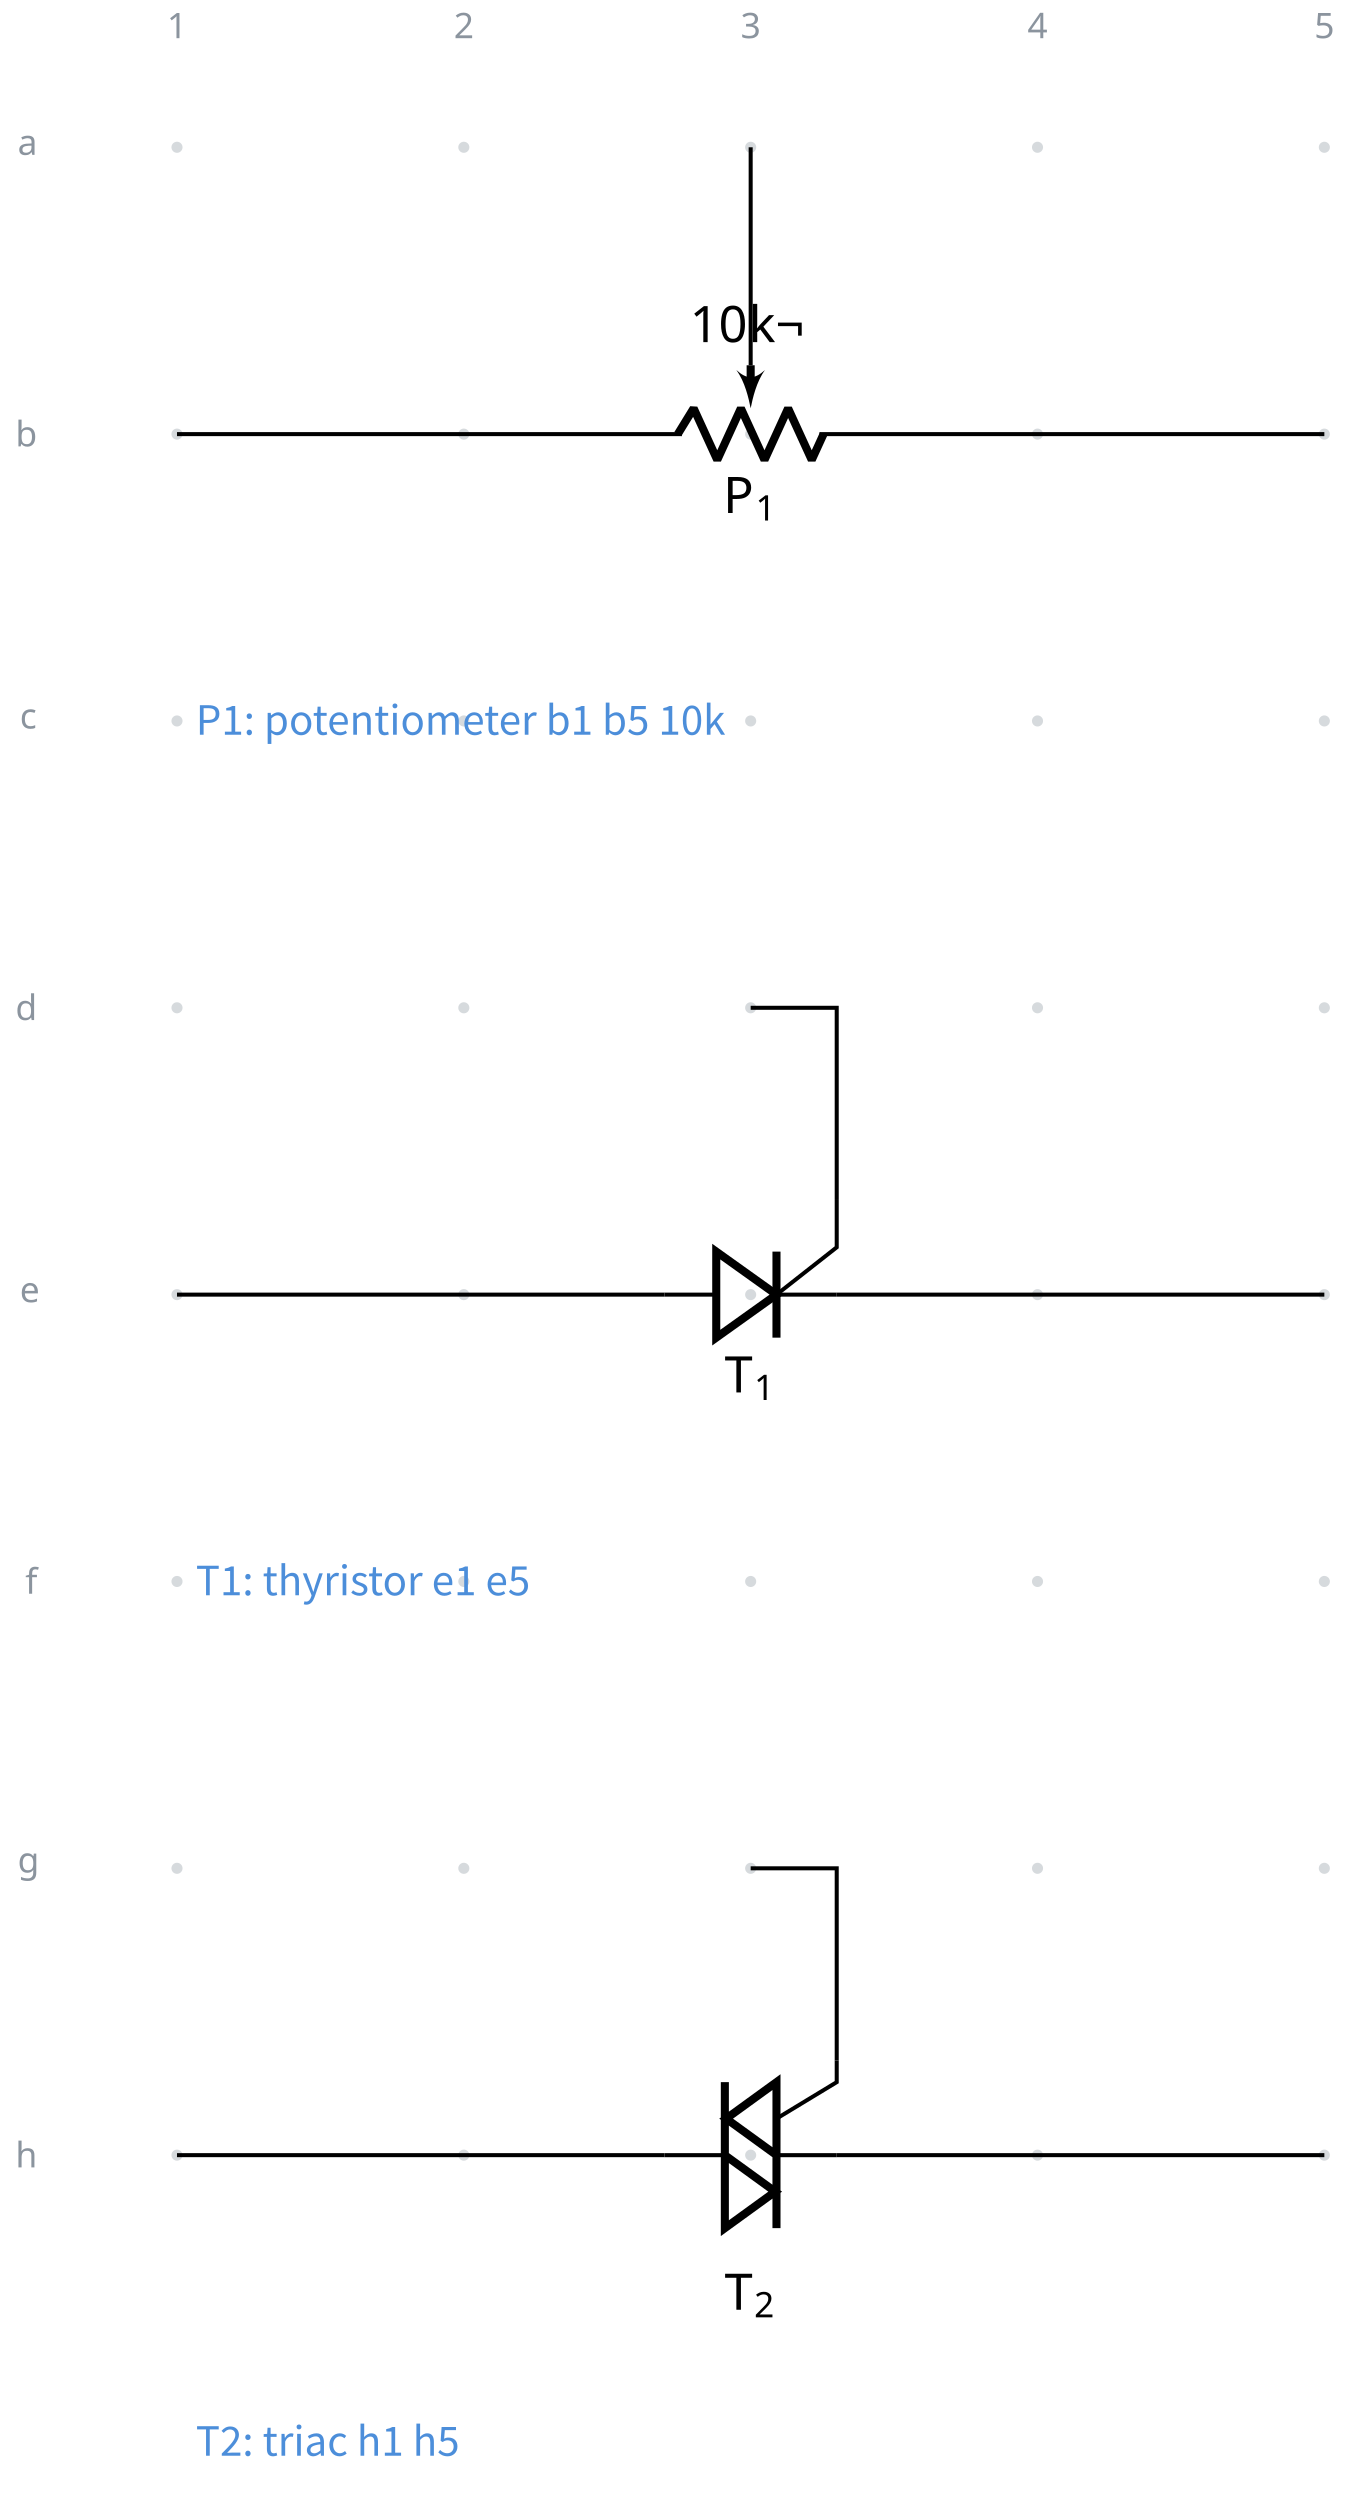
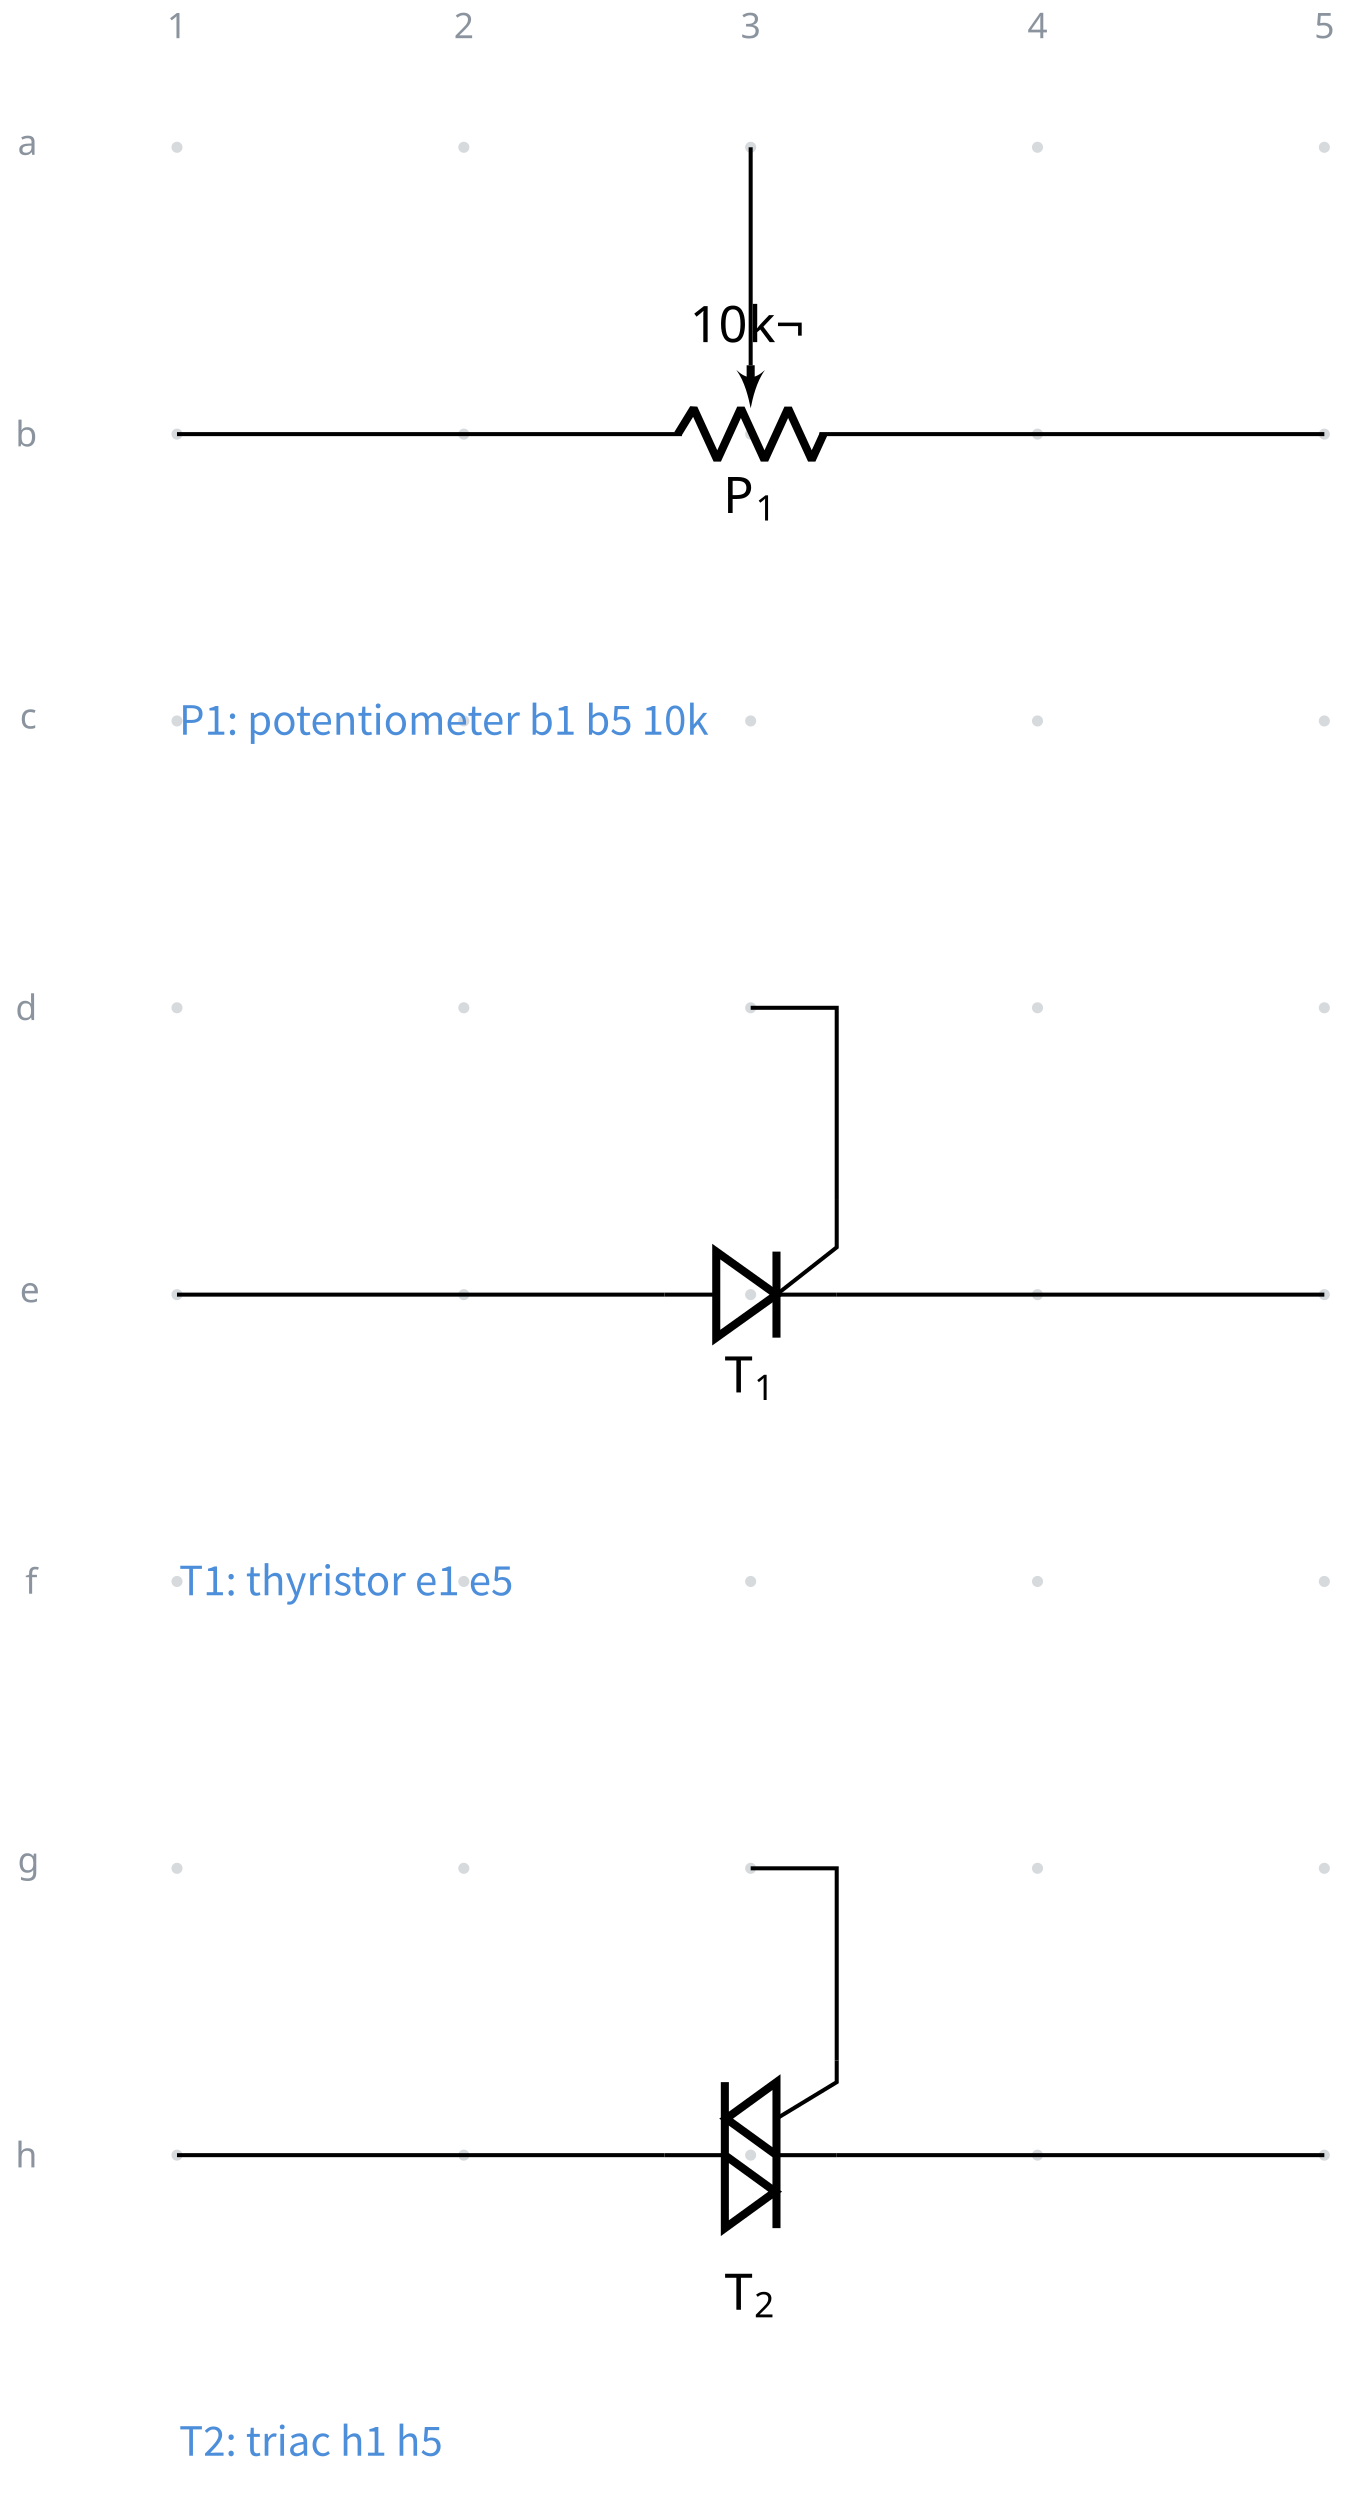
<svg xmlns="http://www.w3.org/2000/svg" fill="currentColor" width="357.774" height="661.295" viewBox="-72 -72 268.331 495.972">
  <g stroke="currentColor" stroke-miterlimit="10" stroke-width=".8">
    <path fill="#8b949e" fill-opacity=".35" stroke="none" stroke-opacity=".35" d="M-35.787-42.781a1.1 1.1 0 1 0-2.2 0 1.1 1.1 0 0 0 2.2 0M-35.787 14.124a1.1 1.1 0 1 0-2.2 0 1.1 1.1 0 0 0 2.2 0M-35.787 71.03a1.1 1.1 0 1 0-2.2 0 1.1 1.1 0 0 0 2.2 0M-35.787 127.935a1.1 1.1 0 1 0-2.2 0 1.1 1.1 0 0 0 2.2 0M-35.787 184.84a1.1 1.1 0 1 0-2.2 0 1.1 1.1 0 0 0 2.2 0M-35.787 241.746a1.1 1.1 0 1 0-2.2 0 1.1 1.1 0 0 0 2.2 0M-35.787 298.652a1.1 1.1 0 1 0-2.2 0 1.1 1.1 0 0 0 2.2 0M-35.787 355.557a1.1 1.1 0 1 0-2.2 0 1.1 1.1 0 0 0 2.2 0M21.118-42.781a1.1 1.1 0 1 0-2.2 0 1.1 1.1 0 0 0 2.2 0M21.118 14.124a1.1 1.1 0 1 0-2.2 0 1.1 1.1 0 0 0 2.2 0M21.118 71.03a1.1 1.1 0 1 0-2.2 0 1.1 1.1 0 0 0 2.2 0M21.118 127.935a1.1 1.1 0 1 0-2.2 0 1.1 1.1 0 0 0 2.2 0M21.118 184.84a1.1 1.1 0 1 0-2.2 0 1.1 1.1 0 0 0 2.2 0M21.118 241.746a1.1 1.1 0 1 0-2.2 0 1.1 1.1 0 0 0 2.2 0M21.118 298.652a1.1 1.1 0 1 0-2.2 0 1.1 1.1 0 0 0 2.2 0M21.118 355.557a1.1 1.1 0 1 0-2.2 0 1.1 1.1 0 0 0 2.2 0M78.024-42.781a1.1 1.1 0 1 0-2.2 0 1.1 1.1 0 0 0 2.2 0M78.024 14.124a1.1 1.1 0 1 0-2.2 0 1.1 1.1 0 0 0 2.2 0M78.024 71.03a1.1 1.1 0 1 0-2.2 0 1.1 1.1 0 0 0 2.2 0M78.024 127.935a1.1 1.1 0 1 0-2.2 0 1.1 1.1 0 0 0 2.2 0M78.024 184.84a1.1 1.1 0 1 0-2.2 0 1.1 1.1 0 0 0 2.2 0M78.024 241.746a1.1 1.1 0 1 0-2.2 0 1.1 1.1 0 0 0 2.2 0M78.024 298.652a1.1 1.1 0 1 0-2.2 0 1.1 1.1 0 0 0 2.2 0M78.024 355.557a1.1 1.1 0 1 0-2.2 0 1.1 1.1 0 0 0 2.2 0M134.93-42.781a1.1 1.1 0 1 0-2.2 0 1.1 1.1 0 0 0 2.2 0M134.93 14.124a1.1 1.1 0 1 0-2.2 0 1.1 1.1 0 0 0 2.2 0M134.93 71.03a1.1 1.1 0 1 0-2.2 0 1.1 1.1 0 0 0 2.2 0M134.93 127.935a1.1 1.1 0 1 0-2.2 0 1.1 1.1 0 0 0 2.2 0M134.93 184.84a1.1 1.1 0 1 0-2.2 0 1.1 1.1 0 0 0 2.2 0M134.93 241.746a1.1 1.1 0 1 0-2.2 0 1.1 1.1 0 0 0 2.2 0M134.93 298.652a1.1 1.1 0 1 0-2.2 0 1.1 1.1 0 0 0 2.2 0M134.93 355.557a1.1 1.1 0 1 0-2.2 0 1.1 1.1 0 0 0 2.2 0M191.835-42.781a1.1 1.1 0 1 0-2.2 0 1.1 1.1 0 0 0 2.2 0M191.835 14.124a1.1 1.1 0 1 0-2.2 0 1.1 1.1 0 0 0 2.2 0M191.835 71.03a1.1 1.1 0 1 0-2.2 0 1.1 1.1 0 0 0 2.2 0M191.835 127.935a1.1 1.1 0 1 0-2.2 0 1.1 1.1 0 0 0 2.2 0M191.835 184.84a1.1 1.1 0 1 0-2.2 0 1.1 1.1 0 0 0 2.2 0M191.835 241.746a1.1 1.1 0 1 0-2.2 0 1.1 1.1 0 0 0 2.2 0M191.835 298.652a1.1 1.1 0 1 0-2.2 0 1.1 1.1 0 0 0 2.2 0M191.835 355.557a1.1 1.1 0 1 0-2.2 0 1.1 1.1 0 0 0 2.2 0m-1.1 0" />
    <g fill="#8b949e" stroke="#8b949e">
      <text x="-36.887" y="-42.781" fill="#8b949e" stroke="none" font-family="cmr7" font-size="7" transform="translate(-1.993 -21.645)">1</text>
    </g>
    <g fill="#8b949e" stroke="#8b949e">
      <text x="-36.887" y="-42.781" fill="#8b949e" stroke="none" font-family="cmr7" font-size="7" transform="translate(54.912 -21.645)">2</text>
    </g>
    <g fill="#8b949e" stroke="#8b949e">
      <text x="-36.887" y="-42.781" fill="#8b949e" stroke="none" font-family="cmr7" font-size="7" transform="translate(111.818 -21.645)">3</text>
    </g>
    <g fill="#8b949e" stroke="#8b949e">
      <text x="-36.887" y="-42.781" fill="#8b949e" stroke="none" font-family="cmr7" font-size="7" transform="translate(168.723 -21.645)">4</text>
    </g>
    <g fill="#8b949e" stroke="#8b949e">
      <text x="-36.887" y="-42.781" fill="#8b949e" stroke="none" font-family="cmr7" font-size="7" transform="translate(225.629 -21.645)">5</text>
    </g>
    <g fill="#8b949e" stroke="#8b949e">
      <text x="-36.887" y="-42.781" fill="#8b949e" stroke="none" font-family="cmr7" font-size="7" transform="translate(-31.62 1.507)">a</text>
    </g>
    <g fill="#8b949e" stroke="#8b949e">
      <text x="-36.887" y="-42.781" fill="#8b949e" stroke="none" font-family="cmr7" font-size="7" transform="translate(-32.05 59.336)">b</text>
    </g>
    <g fill="#8b949e" stroke="#8b949e">
      <text x="-36.887" y="-42.781" fill="#8b949e" stroke="none" font-family="cmr7" font-size="7" transform="translate(-31.189 115.318)">c</text>
    </g>
    <g fill="#8b949e" stroke="#8b949e">
      <text x="-36.887" y="-42.781" fill="#8b949e" stroke="none" font-family="cmr7" font-size="7" transform="translate(-32.05 173.147)">d</text>
    </g>
    <g fill="#8b949e" stroke="#8b949e">
      <text x="-36.887" y="-42.781" fill="#8b949e" stroke="none" font-family="cmr7" font-size="7" transform="translate(-31.189 229.129)">e</text>
    </g>
    <g fill="#8b949e" stroke="#8b949e">
      <text x="-36.887" y="-42.781" fill="#8b949e" stroke="none" font-family="cmr7" font-size="7" transform="translate(-30.112 286.958)">f</text>
    </g>
    <g fill="#8b949e" stroke="#8b949e">
      <text x="-36.887" y="-42.781" fill="#8b949e" stroke="none" font-family="cmr7" font-size="7" transform="translate(-31.62 342.26)">g</text>
    </g>
    <g fill="#8b949e" stroke="#8b949e">
      <text x="-36.887" y="-42.781" fill="#8b949e" stroke="none" font-family="cmr7" font-size="7" transform="translate(-32.05 400.769)">h</text>
    </g>
    <path fill="none" d="M-36.887 14.124h.4m-.4 0H63.266m27.315 0h100.154m-.401 0h.4" />
    <g stroke-linejoin="bevel" stroke-width="1.6">
      <path fill="none" d="m62.466 14.124 3.143-5.121 4.686 10.243 4.686-10.243 4.686 10.243 4.685-10.243 4.686 10.243 2.343-5.122M76.924.467v3.976" />
      <path stroke="none" d="M76.924 9.003c.38-1.9 1.14-5.32 2.85-7.6-2.09 1.9-3.61 1.9-5.7 0 1.71 2.28 2.47 5.7 2.85 7.6" />
    </g>
    <g stroke="none">
      <text x="-36.887" y="-42.781" font-family="cmmi10" font-size="10" transform="translate(108.358 72.554)">P</text>
      <text x="-30.467" y="-41.281" font-family="cmr7" font-size="7" transform="translate(108.358 72.554)">1</text>
    </g>
    <g stroke="none" font-family="cmr10" font-size="10">
      <text x="-36.887" y="-42.781" transform="translate(101.728 38.653)">10</text>
      <text x="-25.221" y="-42.781" transform="translate(101.728 38.653)">k¬</text>
    </g>
    <path fill="none" d="M-36.887 184.84h.4m-.4 0h96.74m34.142 0h96.74m-.401 0h.4" />
    <g stroke-width="1.6">
      <path fill="none" d="m82.045 184.84-11.95-8.535v17.071Z" />
      <path fill="none" stroke-width=".8" d="m82.045 184.84 11.95-9.389v-9.39" />
      <path fill="none" d="M82.045 193.376v-17.071" />
      <g stroke-width=".8">
        <path fill="none" d="M70.095 184.84H59.852m22.193 0h11.95" />
      </g>
    </g>
    <g stroke="none">
      <text x="-36.887" y="-42.781" font-family="cmmi10" font-size="10" transform="translate(108.646 247.026)">T</text>
      <text x="-31.043" y="-41.281" font-family="cmr7" font-size="7" transform="translate(108.646 247.026)">1</text>
    </g>
    <path fill="none" d="M-36.887 355.557h.4m-.4 0h96.74m34.142 0h96.74m-.401 0h.4" />
    <g stroke-width="1.6">
      <path fill="none" d="m71.802 355.557 9.987 7.242-9.987 7.242v-28.968m10.243 14.484-9.987-7.242 9.987-7.242v28.968" />
      <g stroke-width=".8">
        <path fill="none" d="m82.045 348.315 11.95-7.242v-4.295m-22.193 18.78h-11.95m22.193 0h11.95" />
      </g>
    </g>
    <g stroke="none">
      <text x="-36.887" y="-42.781" font-family="cmmi10" font-size="10" transform="translate(108.646 429.01)">T</text>
      <text x="-31.043" y="-41.281" font-family="cmr7" font-size="7" transform="translate(108.646 429.01)">2</text>
    </g>
    <path fill="none" d="M76.924.467v-43.248M93.995 166.062v-38.127H76.924M93.995 336.778v-38.126H76.924" />
    <g>
-       <text x="-36.887" y="-42.781" fill="#4c8eda" stroke="none" font-family="'Noto Sans CJK JP','Noto Sans JP','Hiragino Sans','Yu Gothic',sans-serif" font-size="8" transform="translate(3.733 116.544)">P1: potentiometer b1 b5 10k</text>
+       <text x="-36.887" y="-42.781" fill="#4c8eda" stroke="none" font-family="'Noto Sans CJK JP','Noto Sans JP','Hiragino Sans','Yu Gothic',sans-serif" font-size="8" transform="translate(.4 116.544)">P1: potentiometer b1 b5 10k</text>
    </g>
    <g>
-       <text x="-36.887" y="-42.781" fill="#4c8eda" stroke="none" font-family="'Noto Sans CJK JP','Noto Sans JP','Hiragino Sans','Yu Gothic',sans-serif" font-size="8" transform="translate(3.733 287.26)">T1: thyristor e1 e5</text>
+       <text x="-36.887" y="-42.781" fill="#4c8eda" stroke="none" font-family="'Noto Sans CJK JP','Noto Sans JP','Hiragino Sans','Yu Gothic',sans-serif" font-size="8" transform="translate(.4 287.26)">T1: thyristor e1 e5</text>
    </g>
    <g>
-       <text x="-36.887" y="-42.781" fill="#4c8eda" stroke="none" font-family="'Noto Sans CJK JP','Noto Sans JP','Hiragino Sans','Yu Gothic',sans-serif" font-size="8" transform="translate(3.733 457.977)">T2: triac h1 h5</text>
+       <text x="-36.887" y="-42.781" fill="#4c8eda" stroke="none" font-family="'Noto Sans CJK JP','Noto Sans JP','Hiragino Sans','Yu Gothic',sans-serif" font-size="8" transform="translate(.4 457.977)">T2: triac h1 h5</text>
    </g>
  </g>
</svg>
